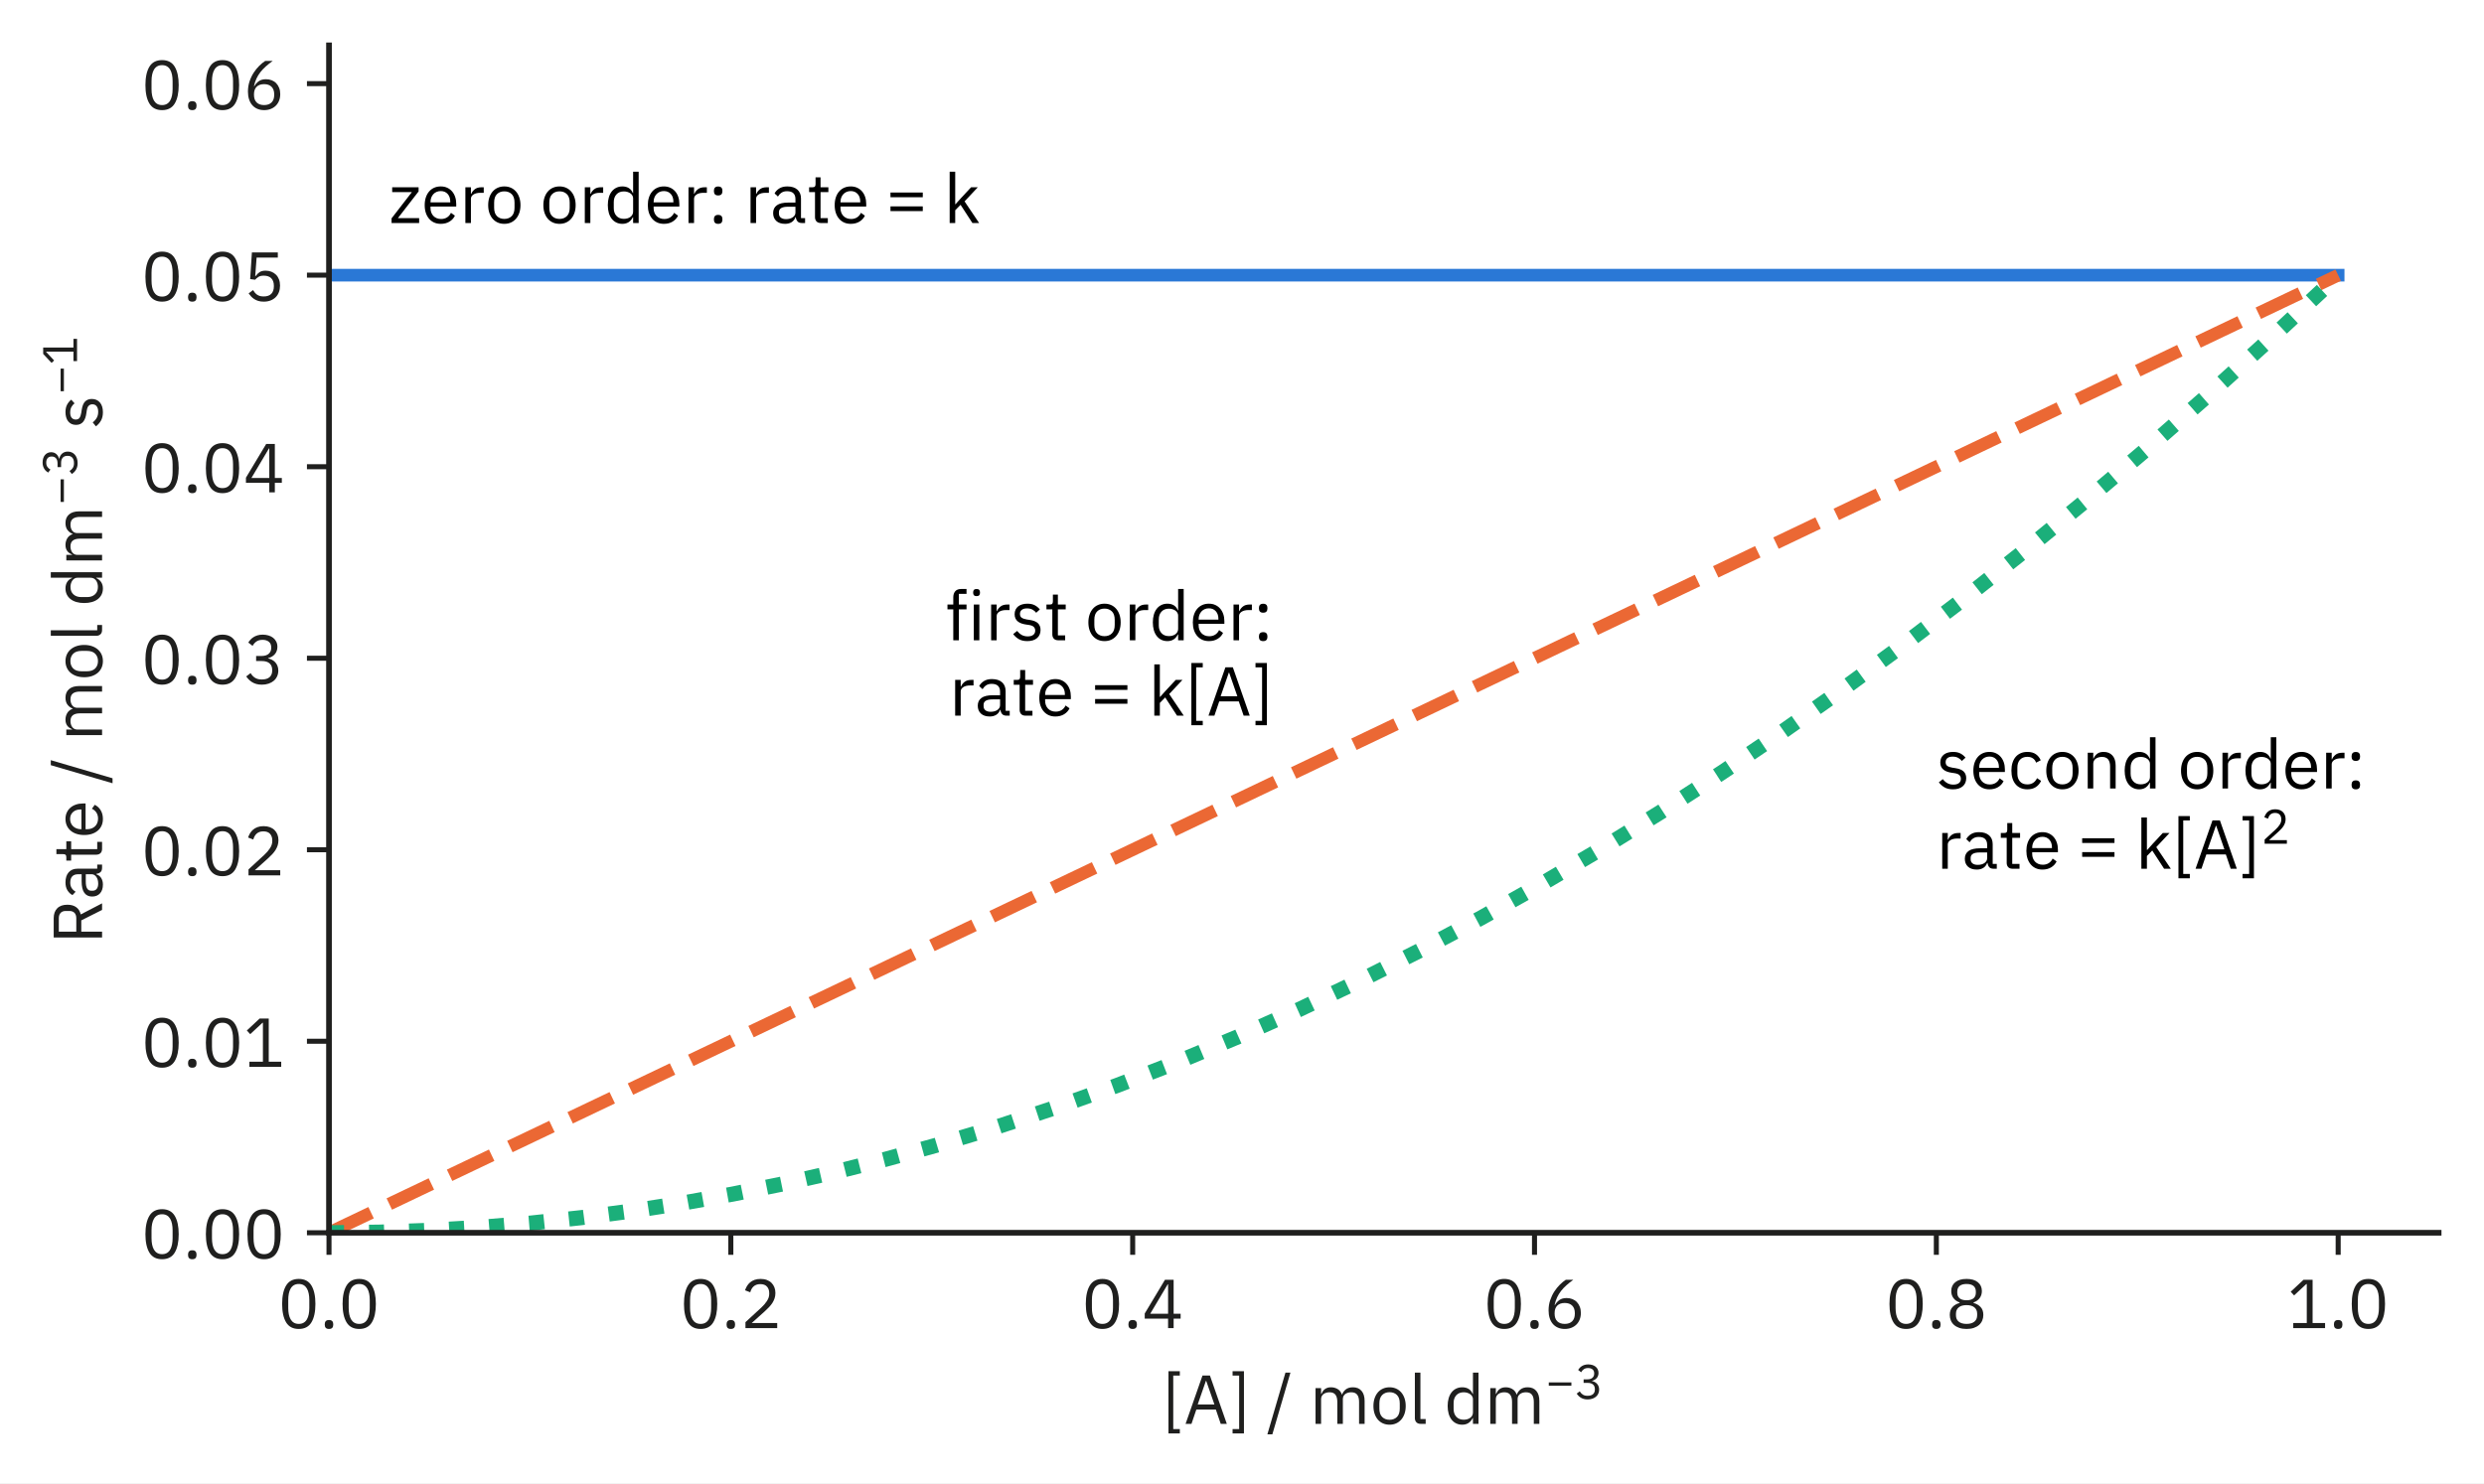
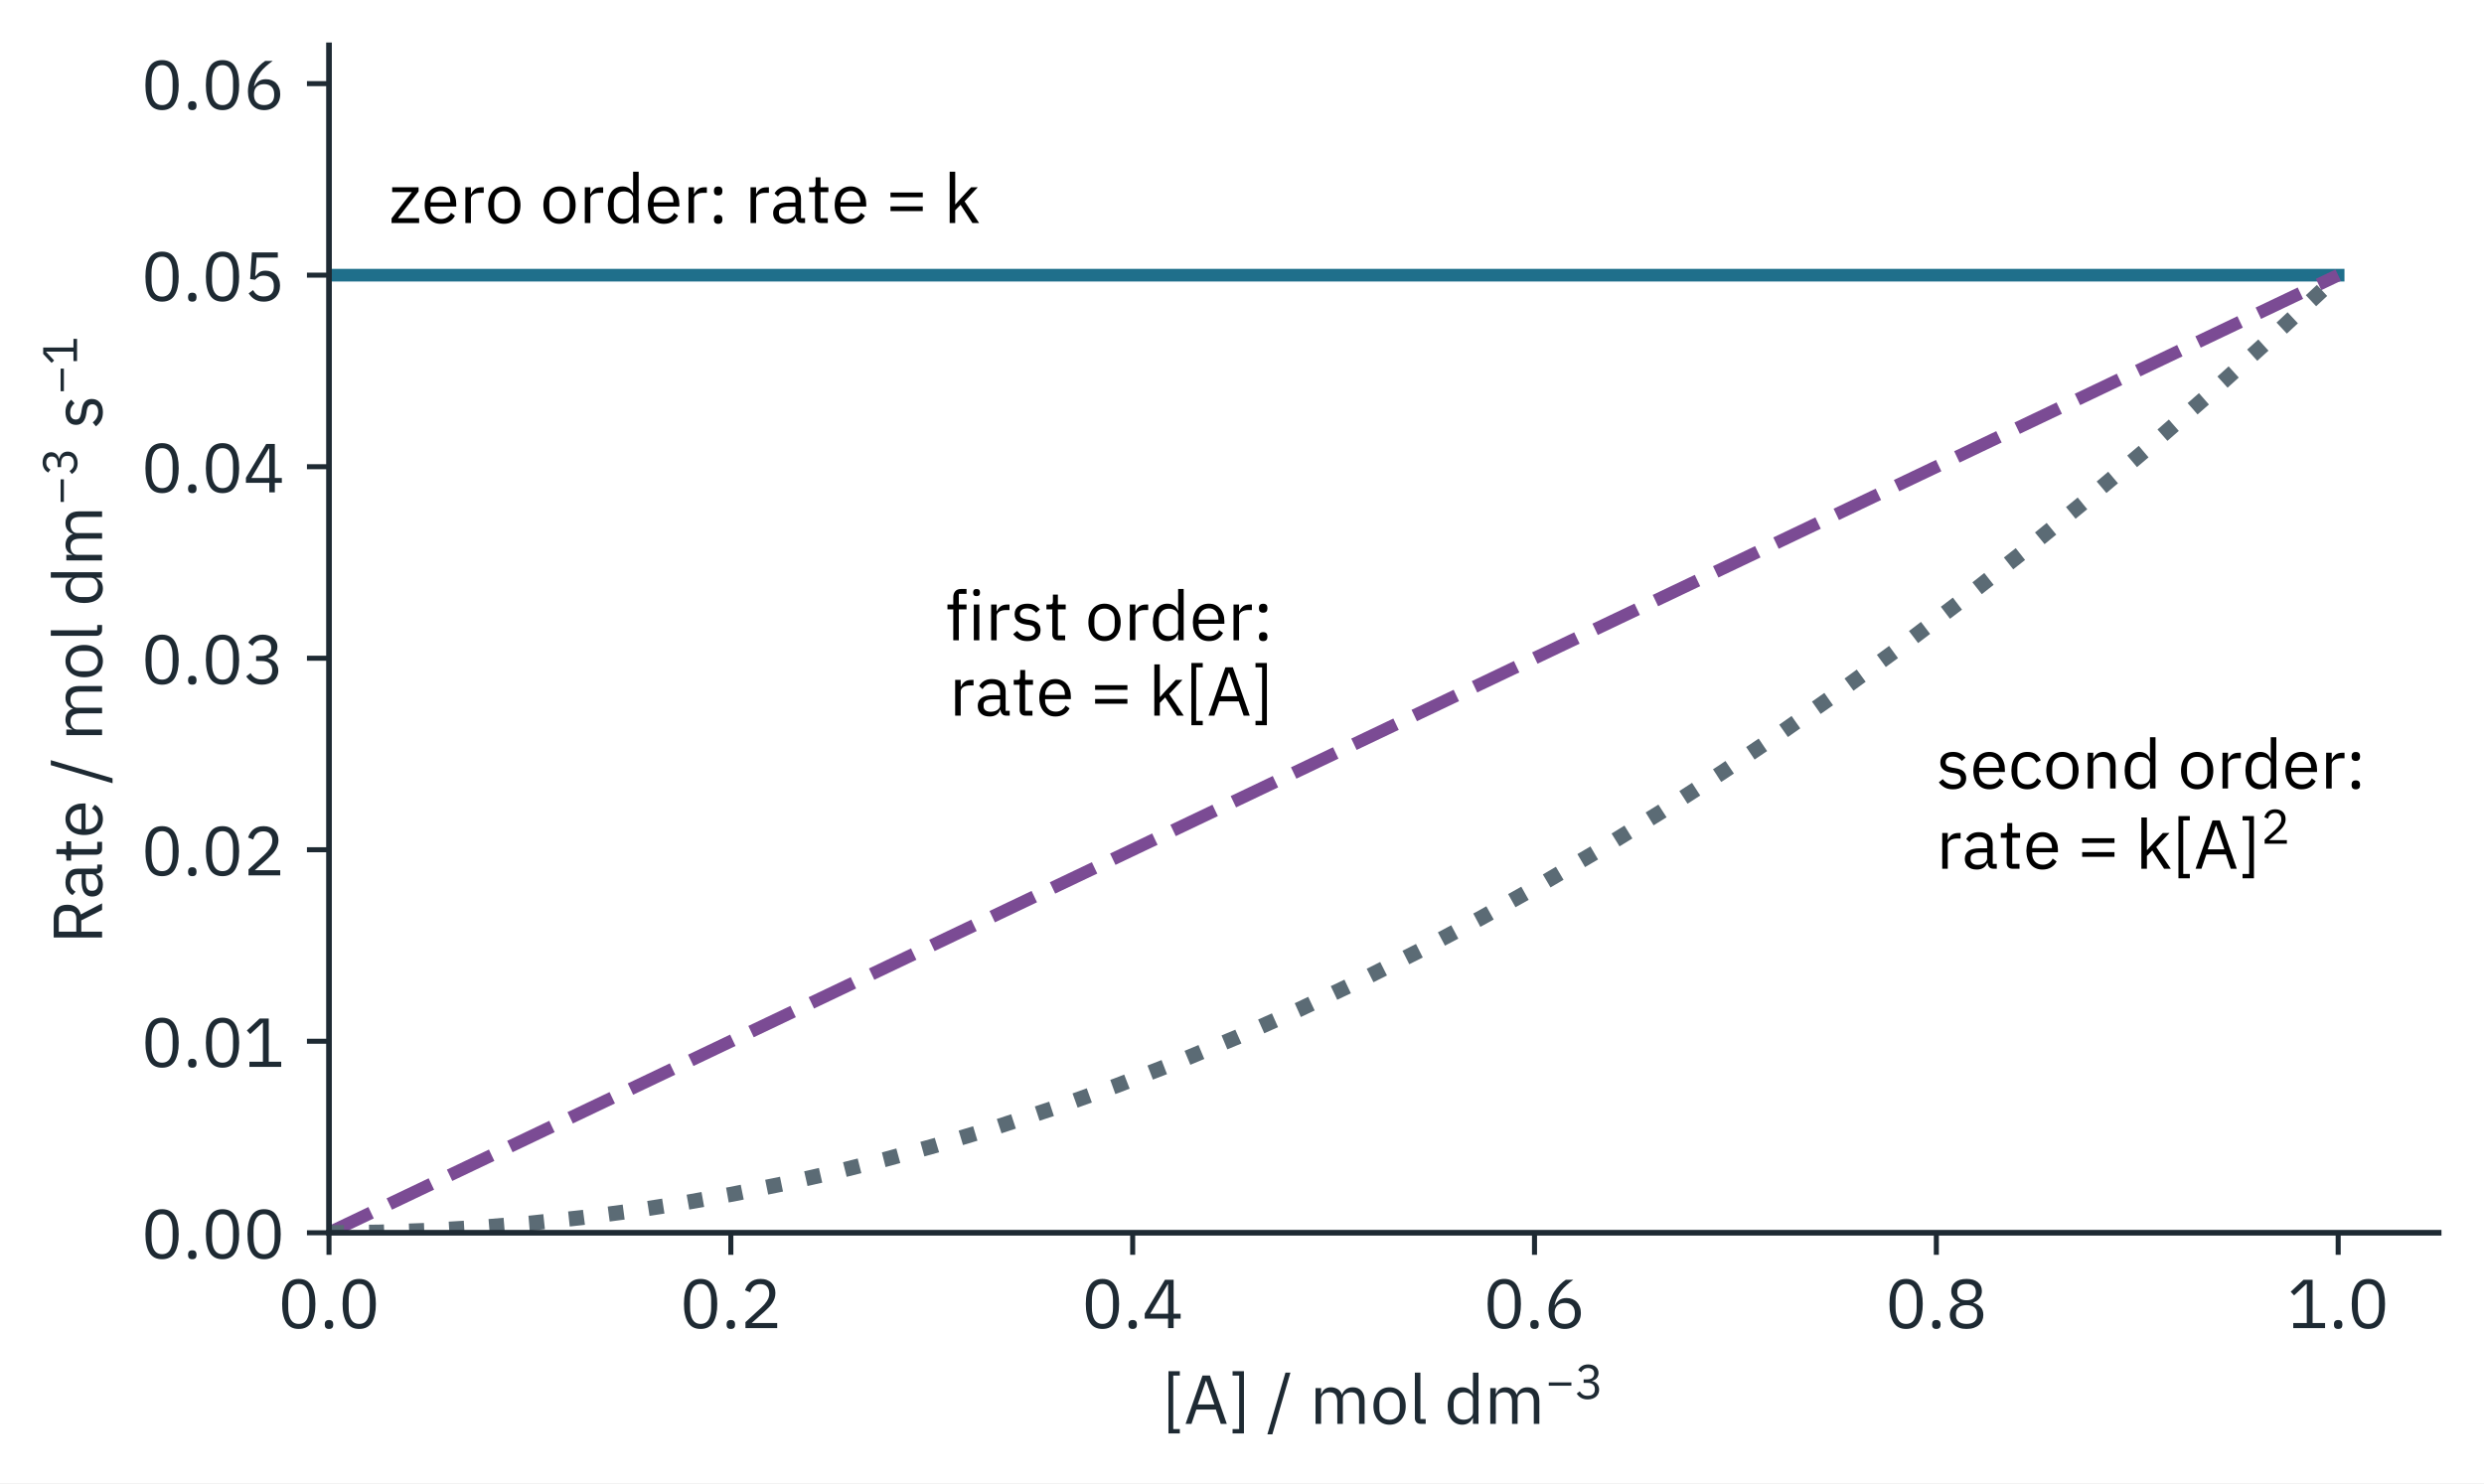
<svg xmlns="http://www.w3.org/2000/svg" xmlns:xlink="http://www.w3.org/1999/xlink" width="394.212pt" height="235.456pt" viewBox="0 0 394.212 235.456" version="1.1">
  <defs>
    <style type="text/css">*{stroke-linejoin: round; stroke-linecap: butt}</style>
  </defs>
  <g id="figure_1">
    <g id="patch_1">
      <path d="M 0 235.456  L 394.212 235.456  L 394.212 -0  L 0 -0  z " style="fill: #ffffff" />
    </g>
    <g id="axes_1">
      <g id="patch_2">
        <path d="M 52.212 195.696  L 387.012 195.696  L 387.012 7.2  L 52.212 7.2  z " style="fill: #ffffff" />
      </g>
      <g id="matplotlib.axis_1">
        <g id="xtick_1">
          <g id="line2d_1">
            <defs>
-               <path id="mfa07800e13" d="M 0 0  L 0 3.5  " style="stroke: #1f1f1e; stroke-width: 0.8" />
+               <path id="mfa07800e13" d="M 0 0  L 0 3.5  " style="stroke: #1e2a33; stroke-width: 0.8" />
            </defs>
            <g>
-               <use xlink:href="#mfa07800e13" x="52.212" y="195.696" style="fill: #1f1f1e; stroke: #1f1f1e; stroke-width: 0.8" />
+               <use xlink:href="#mfa07800e13" x="52.212" y="195.696" style="fill: #1e2a33; stroke: #1e2a33; stroke-width: 0.8" />
            </g>
          </g>
          <g id="text_1">
-             <g style="fill: #1f1f1e" transform="translate(44.11617 210.836) scale(0.11 -0.11)">
+             <g style="fill: #1e2a33" transform="translate(44.11617 210.836) scale(0.11 -0.11)">
              <defs>
                <path id="IBMPlexSans-30" d="M 1920 -77  Q 1120 -77 752 531  Q 384 1139 384 2234  Q 384 3328 752 3936  Q 1120 4544 1920 4544  Q 2720 4544 3088 3936  Q 3456 3328 3456 2234  Q 3456 1139 3088 531  Q 2720 -77 1920 -77  z M 1920 390  Q 2182 390 2368 499  Q 2554 608 2669 806  Q 2784 1005 2838 1273  Q 2893 1542 2893 1869  L 2893 2598  Q 2893 2925 2838 3193  Q 2784 3462 2669 3660  Q 2554 3859 2368 3968  Q 2182 4077 1920 4077  Q 1658 4077 1472 3968  Q 1286 3859 1171 3660  Q 1056 3462 1001 3193  Q 947 2925 947 2598  L 947 1869  Q 947 1542 1001 1273  Q 1056 1005 1171 806  Q 1286 608 1472 499  Q 1658 390 1920 390  z " transform="scale(0.015625)" />
                <path id="IBMPlexSans-2e" d="M 870 -77  Q 666 -77 573 25  Q 480 128 480 294  L 480 378  Q 480 544 573 646  Q 666 749 870 749  Q 1075 749 1168 646  Q 1261 544 1261 378  L 1261 294  Q 1261 128 1168 25  Q 1075 -77 870 -77  z " transform="scale(0.015625)" />
              </defs>
              <use xlink:href="#IBMPlexSans-30" />
              <use xlink:href="#IBMPlexSans-2e" transform="translate(59.99999 0)" />
              <use xlink:href="#IBMPlexSans-30" transform="translate(87.19998 0)" />
            </g>
          </g>
        </g>
        <g id="xtick_2">
          <g id="line2d_2">
            <g>
-               <use xlink:href="#mfa07800e13" x="115.984" y="195.696" style="fill: #1f1f1e; stroke: #1f1f1e; stroke-width: 0.8" />
+               <use xlink:href="#mfa07800e13" x="115.984" y="195.696" style="fill: #1e2a33; stroke: #1e2a33; stroke-width: 0.8" />
            </g>
          </g>
          <g id="text_2">
-             <g style="fill: #1f1f1e" transform="translate(107.8876 210.836) scale(0.11 -0.11)">
+             <g style="fill: #1e2a33" transform="translate(107.8876 210.836) scale(0.11 -0.11)">
              <defs>
                <path id="IBMPlexSans-32" d="M 3411 0  L 480 0  L 480 550  L 1939 1894  Q 2253 2182 2464 2505  Q 2675 2829 2675 3155  L 2675 3232  Q 2675 3603 2470 3833  Q 2266 4064 1850 4064  Q 1645 4064 1491 4006  Q 1338 3949 1226 3846  Q 1114 3744 1040 3606  Q 966 3469 922 3309  L 442 3494  Q 506 3693 618 3881  Q 730 4070 899 4217  Q 1069 4365 1309 4454  Q 1549 4544 1875 4544  Q 2202 4544 2458 4448  Q 2714 4352 2886 4179  Q 3059 4006 3152 3769  Q 3245 3533 3245 3245  Q 3245 2982 3171 2758  Q 3098 2534 2970 2332  Q 2842 2131 2659 1939  Q 2477 1747 2266 1555  L 1062 474  L 3411 474  L 3411 0  z " transform="scale(0.015625)" />
              </defs>
              <use xlink:href="#IBMPlexSans-30" />
              <use xlink:href="#IBMPlexSans-2e" transform="translate(59.99999 0)" />
              <use xlink:href="#IBMPlexSans-32" transform="translate(87.19998 0)" />
            </g>
          </g>
        </g>
        <g id="xtick_3">
          <g id="line2d_3">
            <g>
-               <use xlink:href="#mfa07800e13" x="179.755" y="195.696" style="fill: #1f1f1e; stroke: #1f1f1e; stroke-width: 0.8" />
+               <use xlink:href="#mfa07800e13" x="179.755" y="195.696" style="fill: #1e2a33; stroke: #1e2a33; stroke-width: 0.8" />
            </g>
          </g>
          <g id="text_3">
-             <g style="fill: #1f1f1e" transform="translate(171.659 210.836) scale(0.11 -0.11)">
+             <g style="fill: #1e2a33" transform="translate(171.659 210.836) scale(0.11 -0.11)">
              <defs>
                <path id="IBMPlexSans-34" d="M 2400 0  L 2400 877  L 243 877  L 243 1350  L 2112 4467  L 2912 4467  L 2912 1325  L 3558 1325  L 3558 877  L 2912 877  L 2912 0  L 2400 0  z M 749 1325  L 2400 1325  L 2400 4051  L 2368 4051  L 749 1325  z " transform="scale(0.015625)" />
              </defs>
              <use xlink:href="#IBMPlexSans-30" />
              <use xlink:href="#IBMPlexSans-2e" transform="translate(59.99999 0)" />
              <use xlink:href="#IBMPlexSans-34" transform="translate(87.19998 0)" />
            </g>
          </g>
        </g>
        <g id="xtick_4">
          <g id="line2d_4">
            <g>
-               <use xlink:href="#mfa07800e13" x="243.527" y="195.696" style="fill: #1f1f1e; stroke: #1f1f1e; stroke-width: 0.8" />
+               <use xlink:href="#mfa07800e13" x="243.527" y="195.696" style="fill: #1e2a33; stroke: #1e2a33; stroke-width: 0.8" />
            </g>
          </g>
          <g id="text_4">
-             <g style="fill: #1f1f1e" transform="translate(235.4305 210.836) scale(0.11 -0.11)">
+             <g style="fill: #1e2a33" transform="translate(235.4305 210.836) scale(0.11 -0.11)">
              <defs>
                <path id="IBMPlexSans-36" d="M 1926 -77  Q 1581 -77 1302 41  Q 1024 160 829 381  Q 634 602 531 922  Q 429 1242 429 1638  Q 429 2138 576 2576  Q 723 3014 956 3376  Q 1190 3738 1472 4016  Q 1754 4294 2022 4467  L 2714 4467  Q 2355 4205 2073 3955  Q 1792 3706 1581 3434  Q 1370 3162 1222 2851  Q 1075 2541 986 2150  L 1018 2138  Q 1178 2413 1430 2595  Q 1683 2778 2093 2778  Q 2381 2778 2624 2682  Q 2867 2586 3040 2406  Q 3213 2227 3312 1971  Q 3411 1715 3411 1402  Q 3411 1075 3305 803  Q 3200 531 3005 336  Q 2810 141 2534 32  Q 2259 -77 1926 -77  z M 1920 390  Q 2362 390 2608 633  Q 2854 877 2854 1331  L 2854 1382  Q 2854 1837 2608 2080  Q 2362 2323 1920 2323  Q 1478 2323 1232 2080  Q 986 1837 986 1382  L 986 1331  Q 986 877 1232 633  Q 1478 390 1920 390  z " transform="scale(0.015625)" />
              </defs>
              <use xlink:href="#IBMPlexSans-30" />
              <use xlink:href="#IBMPlexSans-2e" transform="translate(59.99999 0)" />
              <use xlink:href="#IBMPlexSans-36" transform="translate(87.19998 0)" />
            </g>
          </g>
        </g>
        <g id="xtick_5">
          <g id="line2d_5">
            <g>
-               <use xlink:href="#mfa07800e13" x="307.298" y="195.696" style="fill: #1f1f1e; stroke: #1f1f1e; stroke-width: 0.8" />
+               <use xlink:href="#mfa07800e13" x="307.298" y="195.696" style="fill: #1e2a33; stroke: #1e2a33; stroke-width: 0.8" />
            </g>
          </g>
          <g id="text_5">
-             <g style="fill: #1f1f1e" transform="translate(299.2019 210.836) scale(0.11 -0.11)">
+             <g style="fill: #1e2a33" transform="translate(299.2019 210.836) scale(0.11 -0.11)">
              <defs>
                <path id="IBMPlexSans-38" d="M 1920 -77  Q 1536 -77 1248 22  Q 960 122 765 294  Q 570 467 470 704  Q 371 941 371 1216  Q 371 1677 620 1945  Q 870 2214 1274 2323  L 1274 2374  Q 922 2496 714 2768  Q 506 3040 506 3424  Q 506 3936 877 4240  Q 1248 4544 1920 4544  Q 2592 4544 2963 4240  Q 3334 3936 3334 3424  Q 3334 3040 3126 2768  Q 2918 2496 2566 2374  L 2566 2323  Q 2970 2214 3219 1945  Q 3469 1677 3469 1216  Q 3469 941 3369 704  Q 3270 467 3075 294  Q 2880 122 2592 22  Q 2304 -77 1920 -77  z M 1920 390  Q 2387 390 2643 598  Q 2899 806 2899 1190  L 2899 1325  Q 2899 1709 2643 1917  Q 2387 2125 1920 2125  Q 1453 2125 1197 1917  Q 941 1709 941 1325  L 941 1190  Q 941 806 1197 598  Q 1453 390 1920 390  z M 1920 2573  Q 2342 2573 2560 2752  Q 2778 2931 2778 3277  L 2778 3373  Q 2778 3718 2560 3897  Q 2342 4077 1920 4077  Q 1498 4077 1280 3897  Q 1062 3718 1062 3373  L 1062 3277  Q 1062 2931 1280 2752  Q 1498 2573 1920 2573  z " transform="scale(0.015625)" />
              </defs>
              <use xlink:href="#IBMPlexSans-30" />
              <use xlink:href="#IBMPlexSans-2e" transform="translate(59.99999 0)" />
              <use xlink:href="#IBMPlexSans-38" transform="translate(87.19998 0)" />
            </g>
          </g>
        </g>
        <g id="xtick_6">
          <g id="line2d_6">
            <g>
-               <use xlink:href="#mfa07800e13" x="371.069" y="195.696" style="fill: #1f1f1e; stroke: #1f1f1e; stroke-width: 0.8" />
+               <use xlink:href="#mfa07800e13" x="371.069" y="195.696" style="fill: #1e2a33; stroke: #1e2a33; stroke-width: 0.8" />
            </g>
          </g>
          <g id="text_6">
-             <g style="fill: #1f1f1e" transform="translate(362.9733 210.836) scale(0.11 -0.11)">
+             <g style="fill: #1e2a33" transform="translate(362.9733 210.836) scale(0.11 -0.11)">
              <defs>
                <path id="IBMPlexSans-31" d="M 563 0  L 563 474  L 1811 474  L 1811 4070  L 1766 4070  L 640 3021  L 326 3360  L 1510 4467  L 2349 4467  L 2349 474  L 3501 474  L 3501 0  L 563 0  z " transform="scale(0.015625)" />
              </defs>
              <use xlink:href="#IBMPlexSans-31" />
              <use xlink:href="#IBMPlexSans-2e" transform="translate(59.99999 0)" />
              <use xlink:href="#IBMPlexSans-30" transform="translate(87.19998 0)" />
            </g>
          </g>
        </g>
        <g id="text_7">
-           <g style="fill: #1f1f1e" transform="translate(184.4123 226.056) scale(0.11 -0.11)">
+           <g style="fill: #1e2a33" transform="translate(184.4123 226.056) scale(0.11 -0.11)">
            <defs>
              <path id="IBMPlexSans-5b" d="M 595 -883  L 595 4864  L 1645 4864  L 1645 4461  L 1037 4461  L 1037 -480  L 1645 -480  L 1645 -883  L 595 -883  z " transform="scale(0.015625)" />
              <path id="IBMPlexSans-41" d="M 3392 0  L 2944 1318  L 1139 1318  L 691 0  L 147 0  L 1709 4467  L 2394 4467  L 3955 0  L 3392 0  z M 2054 3968  L 2022 3968  L 1267 1792  L 2810 1792  L 2054 3968  z " transform="scale(0.015625)" />
              <path id="IBMPlexSans-5d" d="M 1434 4864  L 1434 -883  L 384 -883  L 384 -480  L 992 -480  L 992 4461  L 384 4461  L 384 4864  L 1434 4864  z " transform="scale(0.015625)" />
              <path id="IBMPlexSans-20" transform="scale(0.015625)" />
              <path id="IBMPlexSans-2f" d="M 58 -966  L 1728 4736  L 2189 4736  L 518 -966  L 58 -966  z " transform="scale(0.015625)" />
              <path id="IBMPlexSans-6d" d="M 544 0  L 544 3302  L 1056 3302  L 1056 2765  L 1082 2765  Q 1139 2893 1212 3005  Q 1286 3117 1392 3200  Q 1498 3283 1638 3331  Q 1779 3379 1971 3379  Q 2298 3379 2573 3222  Q 2848 3066 2982 2707  L 2995 2707  Q 3085 2976 3331 3177  Q 3578 3379 4000 3379  Q 4506 3379 4790 3049  Q 5075 2720 5075 2118  L 5075 0  L 4563 0  L 4563 2029  Q 4563 2470 4390 2694  Q 4218 2918 3840 2918  Q 3686 2918 3548 2880  Q 3411 2842 3302 2765  Q 3194 2688 3130 2569  Q 3066 2451 3066 2291  L 3066 0  L 2554 0  L 2554 2029  Q 2554 2470 2381 2694  Q 2208 2918 1843 2918  Q 1690 2918 1549 2880  Q 1408 2842 1299 2765  Q 1190 2688 1123 2569  Q 1056 2451 1056 2291  L 1056 0  L 544 0  z " transform="scale(0.015625)" />
              <path id="IBMPlexSans-6f" d="M 1792 -77  Q 1459 -77 1184 44  Q 909 166 713 393  Q 518 621 409 937  Q 301 1254 301 1651  Q 301 2042 409 2362  Q 518 2682 713 2909  Q 909 3136 1184 3257  Q 1459 3379 1792 3379  Q 2125 3379 2397 3257  Q 2669 3136 2867 2909  Q 3066 2682 3174 2362  Q 3283 2042 3283 1651  Q 3283 1254 3174 937  Q 3066 621 2867 393  Q 2669 166 2397 44  Q 2125 -77 1792 -77  z M 1792 378  Q 2208 378 2470 634  Q 2733 890 2733 1414  L 2733 1888  Q 2733 2413 2470 2669  Q 2208 2925 1792 2925  Q 1376 2925 1113 2669  Q 851 2413 851 1888  L 851 1414  Q 851 890 1113 634  Q 1376 378 1792 378  z " transform="scale(0.015625)" />
              <path id="IBMPlexSans-6c" d="M 1088 0  Q 819 0 681 150  Q 544 301 544 531  L 544 4736  L 1056 4736  L 1056 448  L 1542 448  L 1542 0  L 1088 0  z " transform="scale(0.015625)" />
              <path id="IBMPlexSans-64" d="M 2656 538  L 2630 538  Q 2330 -77 1664 -77  Q 1357 -77 1107 44  Q 858 166 682 390  Q 506 614 413 934  Q 320 1254 320 1651  Q 320 2048 413 2368  Q 506 2688 682 2912  Q 858 3136 1107 3257  Q 1357 3379 1664 3379  Q 2010 3379 2256 3228  Q 2502 3078 2630 2765  L 2656 2765  L 2656 4736  L 3168 4736  L 3168 0  L 2656 0  L 2656 538  z M 1805 384  Q 1978 384 2134 429  Q 2291 474 2406 560  Q 2522 646 2589 771  Q 2656 896 2656 1056  L 2656 2285  Q 2656 2419 2589 2537  Q 2522 2656 2406 2739  Q 2291 2822 2134 2870  Q 1978 2918 1805 2918  Q 1370 2918 1120 2646  Q 870 2374 870 1933  L 870 1370  Q 870 928 1120 656  Q 1370 384 1805 384  z " transform="scale(0.015625)" />
              <path id="IBMPlexSans-2212" d="M 429 1734  L 429 2170  L 3411 2170  L 3411 1734  L 429 1734  z " transform="scale(0.015625)" />
              <path id="IBMPlexSans-33" d="M 1670 2573  Q 2125 2573 2352 2781  Q 2579 2989 2579 3315  L 2579 3360  Q 2579 3712 2358 3888  Q 2138 4064 1779 4064  Q 1434 4064 1216 3913  Q 998 3763 858 3507  L 461 3814  Q 544 3949 662 4080  Q 781 4211 941 4313  Q 1101 4416 1312 4480  Q 1523 4544 1792 4544  Q 2074 4544 2323 4470  Q 2573 4397 2755 4253  Q 2938 4109 3043 3897  Q 3149 3686 3149 3418  Q 3149 3200 3081 3027  Q 3014 2854 2899 2726  Q 2784 2598 2627 2508  Q 2470 2419 2291 2374  L 2291 2349  Q 2470 2310 2640 2224  Q 2810 2138 2941 2000  Q 3072 1862 3152 1667  Q 3232 1472 3232 1222  Q 3232 934 3123 694  Q 3014 454 2816 284  Q 2618 115 2336 19  Q 2054 -77 1715 -77  Q 1427 -77 1203 -13  Q 979 51 806 160  Q 634 269 502 403  Q 371 538 269 685  L 672 992  Q 755 858 854 749  Q 954 640 1075 563  Q 1197 486 1350 444  Q 1504 403 1709 403  Q 2182 403 2425 617  Q 2669 832 2669 1229  L 2669 1280  Q 2669 1677 2425 1891  Q 2182 2106 1709 2106  L 1184 2106  L 1184 2573  L 1670 2573  z " transform="scale(0.015625)" />
            </defs>
            <use xlink:href="#IBMPlexSans-5b" transform="translate(0 0.184375)" />
            <use xlink:href="#IBMPlexSans-41" transform="translate(31.7 0.184375)" />
            <use xlink:href="#IBMPlexSans-5d" transform="translate(95.79999 0.184375)" />
            <use xlink:href="#IBMPlexSans-20" transform="translate(127.5 0.184375)" />
            <use xlink:href="#IBMPlexSans-2f" transform="translate(151.1 0.184375)" />
            <use xlink:href="#IBMPlexSans-20" transform="translate(189.4 0.184375)" />
            <use xlink:href="#IBMPlexSans-6d" transform="translate(213 0.184375)" />
            <use xlink:href="#IBMPlexSans-6f" transform="translate(300.2999 0.184375)" />
            <use xlink:href="#IBMPlexSans-6c" transform="translate(356.2999 0.184375)" />
            <use xlink:href="#IBMPlexSans-20" transform="translate(383.4999 0.184375)" />
            <use xlink:href="#IBMPlexSans-64" transform="translate(407.0999 0.184375)" />
            <use xlink:href="#IBMPlexSans-6d" transform="translate(465.0999 0.184375)" />
            <use xlink:href="#IBMPlexSans-2212" transform="translate(553.3028 36.3) scale(0.7)" />
            <use xlink:href="#IBMPlexSans-33" transform="translate(595.3028 36.3) scale(0.7)" />
          </g>
        </g>
      </g>
      <g id="matplotlib.axis_2">
        <g id="ytick_1">
          <g id="line2d_7">
            <defs>
-               <path id="m1c3a44f908" d="M 0 0  L -3.5 0  " style="stroke: #1f1f1e; stroke-width: 0.8" />
+               <path id="m1c3a44f908" d="M 0 0  L -3.5 0  " style="stroke: #1e2a33; stroke-width: 0.8" />
            </defs>
            <g>
-               <use xlink:href="#m1c3a44f908" x="52.212" y="195.696" style="fill: #1f1f1e; stroke: #1f1f1e; stroke-width: 0.8" />
+               <use xlink:href="#m1c3a44f908" x="52.212" y="195.696" style="fill: #1e2a33; stroke: #1e2a33; stroke-width: 0.8" />
            </g>
          </g>
          <g id="text_8">
-             <g style="fill: #1f1f1e" transform="translate(22.42 199.766) scale(0.11 -0.11)">
+             <g style="fill: #1e2a33" transform="translate(22.42 199.766) scale(0.11 -0.11)">
              <use xlink:href="#IBMPlexSans-30" />
              <use xlink:href="#IBMPlexSans-2e" transform="translate(59.99999 0)" />
              <use xlink:href="#IBMPlexSans-30" transform="translate(87.19998 0)" />
              <use xlink:href="#IBMPlexSans-30" transform="translate(147.2 0)" />
            </g>
          </g>
        </g>
        <g id="ytick_2">
          <g id="line2d_8">
            <g>
-               <use xlink:href="#m1c3a44f908" x="52.212" y="165.293" style="fill: #1f1f1e; stroke: #1f1f1e; stroke-width: 0.8" />
+               <use xlink:href="#m1c3a44f908" x="52.212" y="165.293" style="fill: #1e2a33; stroke: #1e2a33; stroke-width: 0.8" />
            </g>
          </g>
          <g id="text_9">
-             <g style="fill: #1f1f1e" transform="translate(22.42 169.3634) scale(0.11 -0.11)">
+             <g style="fill: #1e2a33" transform="translate(22.42 169.3634) scale(0.11 -0.11)">
              <use xlink:href="#IBMPlexSans-30" />
              <use xlink:href="#IBMPlexSans-2e" transform="translate(59.99999 0)" />
              <use xlink:href="#IBMPlexSans-30" transform="translate(87.19998 0)" />
              <use xlink:href="#IBMPlexSans-31" transform="translate(147.2 0)" />
            </g>
          </g>
        </g>
        <g id="ytick_3">
          <g id="line2d_9">
            <g>
-               <use xlink:href="#m1c3a44f908" x="52.212" y="134.891" style="fill: #1f1f1e; stroke: #1f1f1e; stroke-width: 0.8" />
+               <use xlink:href="#m1c3a44f908" x="52.212" y="134.891" style="fill: #1e2a33; stroke: #1e2a33; stroke-width: 0.8" />
            </g>
          </g>
          <g id="text_10">
-             <g style="fill: #1f1f1e" transform="translate(22.42 138.9608) scale(0.11 -0.11)">
+             <g style="fill: #1e2a33" transform="translate(22.42 138.9608) scale(0.11 -0.11)">
              <use xlink:href="#IBMPlexSans-30" />
              <use xlink:href="#IBMPlexSans-2e" transform="translate(59.99999 0)" />
              <use xlink:href="#IBMPlexSans-30" transform="translate(87.19998 0)" />
              <use xlink:href="#IBMPlexSans-32" transform="translate(147.2 0)" />
            </g>
          </g>
        </g>
        <g id="ytick_4">
          <g id="line2d_10">
            <g>
-               <use xlink:href="#m1c3a44f908" x="52.212" y="104.488" style="fill: #1f1f1e; stroke: #1f1f1e; stroke-width: 0.8" />
+               <use xlink:href="#m1c3a44f908" x="52.212" y="104.488" style="fill: #1e2a33; stroke: #1e2a33; stroke-width: 0.8" />
            </g>
          </g>
          <g id="text_11">
-             <g style="fill: #1f1f1e" transform="translate(22.42 108.5583) scale(0.11 -0.11)">
+             <g style="fill: #1e2a33" transform="translate(22.42 108.5583) scale(0.11 -0.11)">
              <use xlink:href="#IBMPlexSans-30" />
              <use xlink:href="#IBMPlexSans-2e" transform="translate(59.99999 0)" />
              <use xlink:href="#IBMPlexSans-30" transform="translate(87.19998 0)" />
              <use xlink:href="#IBMPlexSans-33" transform="translate(147.2 0)" />
            </g>
          </g>
        </g>
        <g id="ytick_5">
          <g id="line2d_11">
            <g>
-               <use xlink:href="#m1c3a44f908" x="52.212" y="74.086" style="fill: #1f1f1e; stroke: #1f1f1e; stroke-width: 0.8" />
+               <use xlink:href="#m1c3a44f908" x="52.212" y="74.086" style="fill: #1e2a33; stroke: #1e2a33; stroke-width: 0.8" />
            </g>
          </g>
          <g id="text_12">
-             <g style="fill: #1f1f1e" transform="translate(22.42 78.15568) scale(0.11 -0.11)">
+             <g style="fill: #1e2a33" transform="translate(22.42 78.15568) scale(0.11 -0.11)">
              <use xlink:href="#IBMPlexSans-30" />
              <use xlink:href="#IBMPlexSans-2e" transform="translate(59.99999 0)" />
              <use xlink:href="#IBMPlexSans-30" transform="translate(87.19998 0)" />
              <use xlink:href="#IBMPlexSans-34" transform="translate(147.2 0)" />
            </g>
          </g>
        </g>
        <g id="ytick_6">
          <g id="line2d_12">
            <g>
-               <use xlink:href="#m1c3a44f908" x="52.212" y="43.683" style="fill: #1f1f1e; stroke: #1f1f1e; stroke-width: 0.8" />
+               <use xlink:href="#m1c3a44f908" x="52.212" y="43.683" style="fill: #1e2a33; stroke: #1e2a33; stroke-width: 0.8" />
            </g>
          </g>
          <g id="text_13">
-             <g style="fill: #1f1f1e" transform="translate(22.42 47.7531) scale(0.11 -0.11)">
+             <g style="fill: #1e2a33" transform="translate(22.42 47.7531) scale(0.11 -0.11)">
              <defs>
                <path id="IBMPlexSans-35" d="M 3187 3994  L 1229 3994  L 1101 2291  L 1146 2291  Q 1306 2515 1507 2649  Q 1709 2784 2061 2784  Q 2349 2784 2592 2688  Q 2835 2592 3014 2416  Q 3194 2240 3293 1984  Q 3392 1728 3392 1402  Q 3392 1075 3289 803  Q 3187 531 2992 336  Q 2797 141 2518 32  Q 2240 -77 1888 -77  Q 1606 -77 1392 -13  Q 1178 51 1011 160  Q 845 269 720 403  Q 595 538 493 685  L 896 992  Q 979 858 1072 749  Q 1165 640 1277 563  Q 1389 486 1536 444  Q 1683 403 1888 403  Q 2349 403 2585 646  Q 2822 890 2822 1331  L 2822 1395  Q 2822 1837 2585 2080  Q 2349 2323 1888 2323  Q 1581 2323 1405 2211  Q 1229 2099 1088 1946  L 634 2010  L 794 4467  L 3187 4467  L 3187 3994  z " transform="scale(0.015625)" />
              </defs>
              <use xlink:href="#IBMPlexSans-30" />
              <use xlink:href="#IBMPlexSans-2e" transform="translate(59.99999 0)" />
              <use xlink:href="#IBMPlexSans-30" transform="translate(87.19998 0)" />
              <use xlink:href="#IBMPlexSans-35" transform="translate(147.2 0)" />
            </g>
          </g>
        </g>
        <g id="ytick_7">
          <g id="line2d_13">
            <g>
-               <use xlink:href="#m1c3a44f908" x="52.212" y="13.281" style="fill: #1f1f1e; stroke: #1f1f1e; stroke-width: 0.8" />
+               <use xlink:href="#m1c3a44f908" x="52.212" y="13.281" style="fill: #1e2a33; stroke: #1e2a33; stroke-width: 0.8" />
            </g>
          </g>
          <g id="text_14">
-             <g style="fill: #1f1f1e" transform="translate(22.42 17.35052) scale(0.11 -0.11)">
+             <g style="fill: #1e2a33" transform="translate(22.42 17.35052) scale(0.11 -0.11)">
              <use xlink:href="#IBMPlexSans-30" />
              <use xlink:href="#IBMPlexSans-2e" transform="translate(59.99999 0)" />
              <use xlink:href="#IBMPlexSans-30" transform="translate(87.19998 0)" />
              <use xlink:href="#IBMPlexSans-36" transform="translate(147.2 0)" />
            </g>
          </g>
        </g>
        <g id="text_15">
-           <g style="fill: #1f1f1e" transform="translate(16.22 149.848) rotate(-90) scale(0.11 -0.11)">
+           <g style="fill: #1e2a33" transform="translate(16.22 149.848) rotate(-90) scale(0.11 -0.11)">
            <defs>
              <path id="IBMPlexSans-52" d="M 1133 0  L 595 0  L 595 4467  L 2374 4467  Q 2963 4467 3292 4140  Q 3622 3814 3622 3200  Q 3622 2707 3395 2390  Q 3168 2074 2726 1971  L 3750 0  L 3142 0  L 2176 1920  L 1133 1920  L 1133 0  z M 2374 2381  Q 2694 2381 2870 2547  Q 3046 2714 3046 3021  L 3046 3354  Q 3046 3661 2870 3827  Q 2694 3994 2374 3994  L 1133 3994  L 1133 2381  L 2374 2381  z " transform="scale(0.015625)" />
              <path id="IBMPlexSans-61" d="M 2944 0  Q 2656 0 2531 153  Q 2406 307 2374 538  L 2342 538  Q 2234 230 1984 76  Q 1734 -77 1389 -77  Q 864 -77 573 192  Q 282 461 282 922  Q 282 1389 624 1638  Q 966 1888 1690 1888  L 2342 1888  L 2342 2214  Q 2342 2566 2150 2752  Q 1958 2938 1562 2938  Q 1261 2938 1059 2803  Q 858 2669 723 2445  L 416 2733  Q 550 3002 844 3190  Q 1139 3379 1587 3379  Q 2189 3379 2521 3084  Q 2854 2790 2854 2266  L 2854 448  L 3232 448  L 3232 0  L 2944 0  z M 1472 358  Q 1664 358 1824 403  Q 1984 448 2099 531  Q 2214 614 2278 723  Q 2342 832 2342 960  L 2342 1504  L 1664 1504  Q 1222 1504 1020 1376  Q 819 1248 819 1005  L 819 870  Q 819 627 995 492  Q 1171 358 1472 358  z " transform="scale(0.015625)" />
              <path id="IBMPlexSans-74" d="M 1274 0  Q 1005 0 867 150  Q 730 301 730 544  L 730 2854  L 186 2854  L 186 3302  L 493 3302  Q 659 3302 720 3369  Q 781 3437 781 3603  L 781 4218  L 1242 4218  L 1242 3302  L 1965 3302  L 1965 2854  L 1242 2854  L 1242 448  L 1914 448  L 1914 0  L 1274 0  z " transform="scale(0.015625)" />
              <path id="IBMPlexSans-65" d="M 1786 -77  Q 1446 -77 1174 44  Q 902 166 707 393  Q 512 621 406 937  Q 301 1254 301 1651  Q 301 2042 406 2362  Q 512 2682 707 2909  Q 902 3136 1174 3257  Q 1446 3379 1786 3379  Q 2118 3379 2380 3257  Q 2643 3136 2828 2921  Q 3014 2707 3113 2412  Q 3213 2118 3213 1766  L 3213 1523  L 838 1523  L 838 1370  Q 838 1158 905 976  Q 973 794 1097 659  Q 1222 525 1404 448  Q 1587 371 1818 371  Q 2131 371 2364 518  Q 2598 666 2726 941  L 3091 678  Q 2931 339 2592 131  Q 2253 -77 1786 -77  z M 1786 2950  Q 1574 2950 1401 2876  Q 1229 2803 1104 2668  Q 979 2534 908 2352  Q 838 2170 838 1952  L 838 1907  L 2662 1907  L 2662 1978  Q 2662 2419 2422 2684  Q 2182 2950 1786 2950  z " transform="scale(0.015625)" />
              <path id="IBMPlexSans-73" d="M 1536 -77  Q 1075 -77 764 99  Q 454 275 230 570  L 595 864  Q 787 621 1024 489  Q 1261 358 1574 358  Q 1901 358 2083 499  Q 2266 640 2266 896  Q 2266 1088 2141 1225  Q 2016 1363 1690 1414  L 1427 1453  Q 1197 1485 1005 1552  Q 813 1619 669 1731  Q 525 1843 445 2009  Q 365 2176 365 2406  Q 365 2650 454 2832  Q 544 3014 701 3136  Q 858 3258 1075 3318  Q 1293 3379 1542 3379  Q 1946 3379 2218 3238  Q 2490 3098 2694 2848  L 2355 2541  Q 2246 2694 2035 2819  Q 1824 2944 1504 2944  Q 1184 2944 1021 2806  Q 858 2669 858 2432  Q 858 2189 1021 2080  Q 1184 1971 1491 1920  L 1747 1882  Q 2298 1798 2528 1564  Q 2758 1331 2758 954  Q 2758 474 2432 198  Q 2106 -77 1536 -77  z " transform="scale(0.015625)" />
            </defs>
            <use xlink:href="#IBMPlexSans-52" transform="translate(0 0.184375)" />
            <use xlink:href="#IBMPlexSans-61" transform="translate(63.99999 0.184375)" />
            <use xlink:href="#IBMPlexSans-74" transform="translate(117.4 0.184375)" />
            <use xlink:href="#IBMPlexSans-65" transform="translate(152.5 0.184375)" />
            <use xlink:href="#IBMPlexSans-20" transform="translate(207.4 0.184375)" />
            <use xlink:href="#IBMPlexSans-2f" transform="translate(231 0.184375)" />
            <use xlink:href="#IBMPlexSans-20" transform="translate(269.2999 0.184375)" />
            <use xlink:href="#IBMPlexSans-6d" transform="translate(292.8999 0.184375)" />
            <use xlink:href="#IBMPlexSans-6f" transform="translate(380.1999 0.184375)" />
            <use xlink:href="#IBMPlexSans-6c" transform="translate(436.1999 0.184375)" />
            <use xlink:href="#IBMPlexSans-20" transform="translate(463.3999 0.184375)" />
            <use xlink:href="#IBMPlexSans-64" transform="translate(486.9999 0.184375)" />
            <use xlink:href="#IBMPlexSans-6d" transform="translate(544.9999 0.184375)" />
            <use xlink:href="#IBMPlexSans-2212" transform="translate(633.2028 36.3) scale(0.7)" />
            <use xlink:href="#IBMPlexSans-33" transform="translate(675.2027 36.3) scale(0.7)" />
            <use xlink:href="#IBMPlexSans-20" transform="translate(719.7824 0.184375)" />
            <use xlink:href="#IBMPlexSans-73" transform="translate(743.3824 0.184375)" />
            <use xlink:href="#IBMPlexSans-2212" transform="translate(792.9853 36.3) scale(0.7)" />
            <use xlink:href="#IBMPlexSans-31" transform="translate(834.9853 36.3) scale(0.7)" />
          </g>
        </g>
      </g>
      <g id="line2d_14">
-         <path d="M 52.212 43.683  L 371.069 43.683  L 371.069 43.683  " clip-path="url(#p4ba73aec47)" style="fill: none; stroke: #2a78d6; stroke-width: 2; stroke-linecap: square" />
+         <path d="M 52.212 43.683  L 371.069 43.683  L 371.069 43.683  " clip-path="url(#p4ba73aec47)" style="fill: none; stroke: #1f6f8b; stroke-width: 2; stroke-linecap: square" />
      </g>
      <g id="line2d_15">
-         <path d="M 52.212 195.696  L 371.069 43.683  L 371.069 43.683  " clip-path="url(#p4ba73aec47)" style="fill: none; stroke-dasharray: 7.4,3.2; stroke-dashoffset: 0; stroke: #eb6834; stroke-width: 2" />
+         <path d="M 52.212 195.696  L 371.069 43.683  L 371.069 43.683  " clip-path="url(#p4ba73aec47)" style="fill: none; stroke-dasharray: 7.4,3.2; stroke-dashoffset: 0; stroke: #7b4b94; stroke-width: 2" />
      </g>
      <g id="line2d_16">
-         <path d="M 52.212 195.696  L 60.224 195.6  L 68.235 195.312  L 76.247 194.832  L 84.258 194.161  L 92.27 193.297  L 100.281 192.241  L 108.293 190.994  L 116.304 189.554  L 124.316 187.923  L 132.327 186.099  L 140.339 184.084  L 148.35 181.877  L 157.964 178.975  L 167.578 175.797  L 177.192 172.342  L 186.805 168.611  L 196.419 164.603  L 206.033 160.319  L 215.647 155.759  L 225.26 150.922  L 234.874 145.809  L 244.488 140.42  L 254.102 134.754  L 263.716 128.812  L 273.329 122.593  L 282.943 116.099  L 292.557 109.327  L 302.171 102.28  L 311.784 94.955  L 321.398 87.355  L 331.012 79.478  L 340.626 71.325  L 350.24 62.895  L 359.853 54.189  L 369.467 45.207  L 371.069 43.683  L 371.069 43.683  " clip-path="url(#p4ba73aec47)" style="fill: none; stroke-dasharray: 2.4,3.96; stroke-dashoffset: 0; stroke: #1baf7a; stroke-width: 2.4" />
+         <path d="M 52.212 195.696  L 60.224 195.6  L 68.235 195.312  L 76.247 194.832  L 84.258 194.161  L 92.27 193.297  L 100.281 192.241  L 108.293 190.994  L 116.304 189.554  L 124.316 187.923  L 132.327 186.099  L 140.339 184.084  L 148.35 181.877  L 157.964 178.975  L 167.578 175.797  L 177.192 172.342  L 186.805 168.611  L 196.419 164.603  L 206.033 160.319  L 215.647 155.759  L 225.26 150.922  L 234.874 145.809  L 244.488 140.42  L 254.102 134.754  L 263.716 128.812  L 273.329 122.593  L 282.943 116.099  L 292.557 109.327  L 302.171 102.28  L 311.784 94.955  L 321.398 87.355  L 331.012 79.478  L 340.626 71.325  L 350.24 62.895  L 359.853 54.189  L 369.467 45.207  L 371.069 43.683  L 371.069 43.683  " clip-path="url(#p4ba73aec47)" style="fill: none; stroke-dasharray: 2.4,3.96; stroke-dashoffset: 0; stroke: #5b6b75; stroke-width: 2.4" />
      </g>
      <g id="patch_3">
-         <path d="M 52.212 195.696  L 52.212 7.2  " style="fill: none; stroke: #1f1f1e; stroke-width: 0.9; stroke-linejoin: miter; stroke-linecap: square" />
+         <path d="M 52.212 195.696  L 52.212 7.2  " style="fill: none; stroke: #1e2a33; stroke-width: 0.9; stroke-linejoin: miter; stroke-linecap: square" />
      </g>
      <g id="patch_4">
-         <path d="M 52.212 195.696  L 387.012 195.696  " style="fill: none; stroke: #1f1f1e; stroke-width: 0.9; stroke-linejoin: miter; stroke-linecap: square" />
+         <path d="M 52.212 195.696  L 387.012 195.696  " style="fill: none; stroke: #1e2a33; stroke-width: 0.9; stroke-linejoin: miter; stroke-linecap: square" />
      </g>
      <g id="text_16">
        <g transform="translate(61.77806 35.40258) scale(0.11 -0.11)">
          <defs>
            <path id="IBMPlexSans-7a" d="M 211 0  L 211 429  L 2086 2854  L 269 2854  L 269 3302  L 2707 3302  L 2707 2918  L 794 448  L 2758 448  L 2758 0  L 211 0  z " transform="scale(0.015625)" />
            <path id="IBMPlexSans-72" d="M 544 0  L 544 3302  L 1056 3302  L 1056 2694  L 1088 2694  Q 1178 2931 1408 3116  Q 1638 3302 2042 3302  L 2240 3302  L 2240 2790  L 1939 2790  Q 1523 2790 1289 2633  Q 1056 2477 1056 2240  L 1056 0  L 544 0  z " transform="scale(0.015625)" />
            <path id="IBMPlexSans-3a" d="M 934 -77  Q 730 -77 637 25  Q 544 128 544 294  L 544 378  Q 544 544 637 646  Q 730 749 934 749  Q 1139 749 1232 646  Q 1325 544 1325 378  L 1325 294  Q 1325 128 1232 25  Q 1139 -77 934 -77  z M 934 2547  Q 730 2547 637 2649  Q 544 2752 544 2918  L 544 3002  Q 544 3168 637 3270  Q 730 3373 934 3373  Q 1139 3373 1232 3270  Q 1325 3168 1325 3002  L 1325 2918  Q 1325 2752 1232 2649  Q 1139 2547 934 2547  z " transform="scale(0.015625)" />
            <path id="IBMPlexSans-3d" d="M 429 2381  L 429 2816  L 3411 2816  L 3411 2381  L 429 2381  z M 429 1101  L 429 1536  L 3411 1536  L 3411 1101  L 429 1101  z " transform="scale(0.015625)" />
            <path id="IBMPlexSans-6b" d="M 544 4736  L 1056 4736  L 1056 1734  L 1082 1734  L 1587 2298  L 2522 3302  L 3142 3302  L 1920 1997  L 3264 0  L 2643 0  L 1549 1683  L 1056 1178  L 1056 0  L 544 0  L 544 4736  z " transform="scale(0.015625)" />
          </defs>
          <use xlink:href="#IBMPlexSans-7a" />
          <use xlink:href="#IBMPlexSans-65" transform="translate(46.39999 0)" />
          <use xlink:href="#IBMPlexSans-72" transform="translate(101.3 0)" />
          <use xlink:href="#IBMPlexSans-6f" transform="translate(138 0)" />
          <use xlink:href="#IBMPlexSans-20" transform="translate(194 0)" />
          <use xlink:href="#IBMPlexSans-6f" transform="translate(217.6 0)" />
          <use xlink:href="#IBMPlexSans-72" transform="translate(273.5999 0)" />
          <use xlink:href="#IBMPlexSans-64" transform="translate(310.2999 0)" />
          <use xlink:href="#IBMPlexSans-65" transform="translate(368.2999 0)" />
          <use xlink:href="#IBMPlexSans-72" transform="translate(423.1999 0)" />
          <use xlink:href="#IBMPlexSans-3a" transform="translate(459.8999 0)" />
          <use xlink:href="#IBMPlexSans-20" transform="translate(489.0999 0)" />
          <use xlink:href="#IBMPlexSans-72" transform="translate(512.6999 0)" />
          <use xlink:href="#IBMPlexSans-61" transform="translate(549.3999 0)" />
          <use xlink:href="#IBMPlexSans-74" transform="translate(602.7999 0)" />
          <use xlink:href="#IBMPlexSans-65" transform="translate(637.8999 0)" />
          <use xlink:href="#IBMPlexSans-20" transform="translate(692.7999 0)" />
          <use xlink:href="#IBMPlexSans-3d" transform="translate(716.3999 0)" />
          <use xlink:href="#IBMPlexSans-20" transform="translate(776.3999 0)" />
          <use xlink:href="#IBMPlexSans-6b" transform="translate(799.9998 0)" />
        </g>
      </g>
      <g id="text_17">
        <g transform="translate(150.0435 101.641) scale(0.11 -0.11)">
          <defs>
            <path id="IBMPlexSans-66" d="M 723 2854  L 186 2854  L 186 3302  L 723 3302  L 723 3968  Q 723 4314 902 4525  Q 1082 4736 1446 4736  L 1946 4736  L 1946 4288  L 1235 4288  L 1235 3302  L 1946 3302  L 1946 2854  L 1235 2854  L 1235 0  L 723 0  L 723 2854  z " transform="scale(0.015625)" />
            <path id="IBMPlexSans-69" d="M 800 4077  Q 634 4077 560 4157  Q 486 4237 486 4365  L 486 4448  Q 486 4576 560 4656  Q 634 4736 800 4736  Q 966 4736 1040 4656  Q 1114 4576 1114 4448  L 1114 4365  Q 1114 4237 1040 4157  Q 966 4077 800 4077  z M 544 3302  L 1056 3302  L 1056 0  L 544 0  L 544 3302  z " transform="scale(0.015625)" />
          </defs>
          <use xlink:href="#IBMPlexSans-66" />
          <use xlink:href="#IBMPlexSans-69" transform="translate(32.39999 0)" />
          <use xlink:href="#IBMPlexSans-72" transform="translate(57.39998 0)" />
          <use xlink:href="#IBMPlexSans-73" transform="translate(94.09998 0)" />
          <use xlink:href="#IBMPlexSans-74" transform="translate(142.8 0)" />
          <use xlink:href="#IBMPlexSans-20" transform="translate(177.9 0)" />
          <use xlink:href="#IBMPlexSans-6f" transform="translate(201.5 0)" />
          <use xlink:href="#IBMPlexSans-72" transform="translate(257.4999 0)" />
          <use xlink:href="#IBMPlexSans-64" transform="translate(294.1999 0)" />
          <use xlink:href="#IBMPlexSans-65" transform="translate(352.1999 0)" />
          <use xlink:href="#IBMPlexSans-72" transform="translate(407.0999 0)" />
          <use xlink:href="#IBMPlexSans-3a" transform="translate(443.7999 0)" />
        </g>
        <g transform="translate(150.6502 113.609) scale(0.11 -0.11)">
          <use xlink:href="#IBMPlexSans-72" />
          <use xlink:href="#IBMPlexSans-61" transform="translate(36.7 0)" />
          <use xlink:href="#IBMPlexSans-74" transform="translate(90.09999 0)" />
          <use xlink:href="#IBMPlexSans-65" transform="translate(125.2 0)" />
          <use xlink:href="#IBMPlexSans-20" transform="translate(180.1 0)" />
          <use xlink:href="#IBMPlexSans-3d" transform="translate(203.7 0)" />
          <use xlink:href="#IBMPlexSans-20" transform="translate(263.7 0)" />
          <use xlink:href="#IBMPlexSans-6b" transform="translate(287.2999 0)" />
          <use xlink:href="#IBMPlexSans-5b" transform="translate(339.9999 0)" />
          <use xlink:href="#IBMPlexSans-41" transform="translate(371.6999 0)" />
          <use xlink:href="#IBMPlexSans-5d" transform="translate(435.7999 0)" />
        </g>
      </g>
      <g id="text_18">
        <g transform="translate(307.2981 125.1711) scale(0.11 -0.11)">
          <defs>
            <path id="IBMPlexSans-63" d="M 1773 -77  Q 1427 -77 1152 44  Q 877 166 688 390  Q 499 614 400 934  Q 301 1254 301 1651  Q 301 2048 400 2368  Q 499 2688 688 2912  Q 877 3136 1152 3257  Q 1427 3379 1773 3379  Q 2266 3379 2563 3164  Q 2861 2950 3008 2605  L 2579 2387  Q 2490 2643 2285 2784  Q 2080 2925 1773 2925  Q 1542 2925 1369 2851  Q 1197 2778 1081 2646  Q 966 2515 908 2332  Q 851 2150 851 1933  L 851 1370  Q 851 934 1084 656  Q 1318 378 1773 378  Q 2394 378 2669 954  L 3040 704  Q 2880 346 2563 134  Q 2246 -77 1773 -77  z " transform="scale(0.015625)" />
            <path id="IBMPlexSans-6e" d="M 544 0  L 544 3302  L 1056 3302  L 1056 2765  L 1082 2765  Q 1203 3046 1424 3212  Q 1645 3379 2016 3379  Q 2528 3379 2825 3049  Q 3123 2720 3123 2118  L 3123 0  L 2611 0  L 2611 2029  Q 2611 2918 1862 2918  Q 1709 2918 1565 2880  Q 1421 2842 1305 2765  Q 1190 2688 1123 2569  Q 1056 2451 1056 2291  L 1056 0  L 544 0  z " transform="scale(0.015625)" />
          </defs>
          <use xlink:href="#IBMPlexSans-73" />
          <use xlink:href="#IBMPlexSans-65" transform="translate(48.7 0)" />
          <use xlink:href="#IBMPlexSans-63" transform="translate(103.6 0)" />
          <use xlink:href="#IBMPlexSans-6f" transform="translate(153.9 0)" />
          <use xlink:href="#IBMPlexSans-6e" transform="translate(209.9 0)" />
          <use xlink:href="#IBMPlexSans-64" transform="translate(266.7 0)" />
          <use xlink:href="#IBMPlexSans-20" transform="translate(324.6999 0)" />
          <use xlink:href="#IBMPlexSans-6f" transform="translate(348.2999 0)" />
          <use xlink:href="#IBMPlexSans-72" transform="translate(404.2999 0)" />
          <use xlink:href="#IBMPlexSans-64" transform="translate(440.9999 0)" />
          <use xlink:href="#IBMPlexSans-65" transform="translate(498.9999 0)" />
          <use xlink:href="#IBMPlexSans-72" transform="translate(553.8999 0)" />
          <use xlink:href="#IBMPlexSans-3a" transform="translate(590.5999 0)" />
        </g>
        <g transform="translate(307.2981 137.9311) scale(0.11 -0.11)">
          <use xlink:href="#IBMPlexSans-72" transform="translate(0 0.184375)" />
          <use xlink:href="#IBMPlexSans-61" transform="translate(36.7 0.184375)" />
          <use xlink:href="#IBMPlexSans-74" transform="translate(90.09999 0.184375)" />
          <use xlink:href="#IBMPlexSans-65" transform="translate(125.2 0.184375)" />
          <use xlink:href="#IBMPlexSans-20" transform="translate(180.1 0.184375)" />
          <use xlink:href="#IBMPlexSans-3d" transform="translate(203.7 0.184375)" />
          <use xlink:href="#IBMPlexSans-20" transform="translate(263.7 0.184375)" />
          <use xlink:href="#IBMPlexSans-6b" transform="translate(287.2999 0.184375)" />
          <use xlink:href="#IBMPlexSans-5b" transform="translate(339.9999 0.184375)" />
          <use xlink:href="#IBMPlexSans-41" transform="translate(371.6999 0.184375)" />
          <use xlink:href="#IBMPlexSans-5d" transform="translate(435.7999 0.184375)" />
          <use xlink:href="#IBMPlexSans-32" transform="translate(468.4028 36.3) scale(0.7)" />
        </g>
      </g>
    </g>
  </g>
  <defs>
    <clipPath id="p4ba73aec47">
      <rect x="52.212" y="7.2" width="334.8" height="188.496" />
    </clipPath>
  </defs>
</svg>
